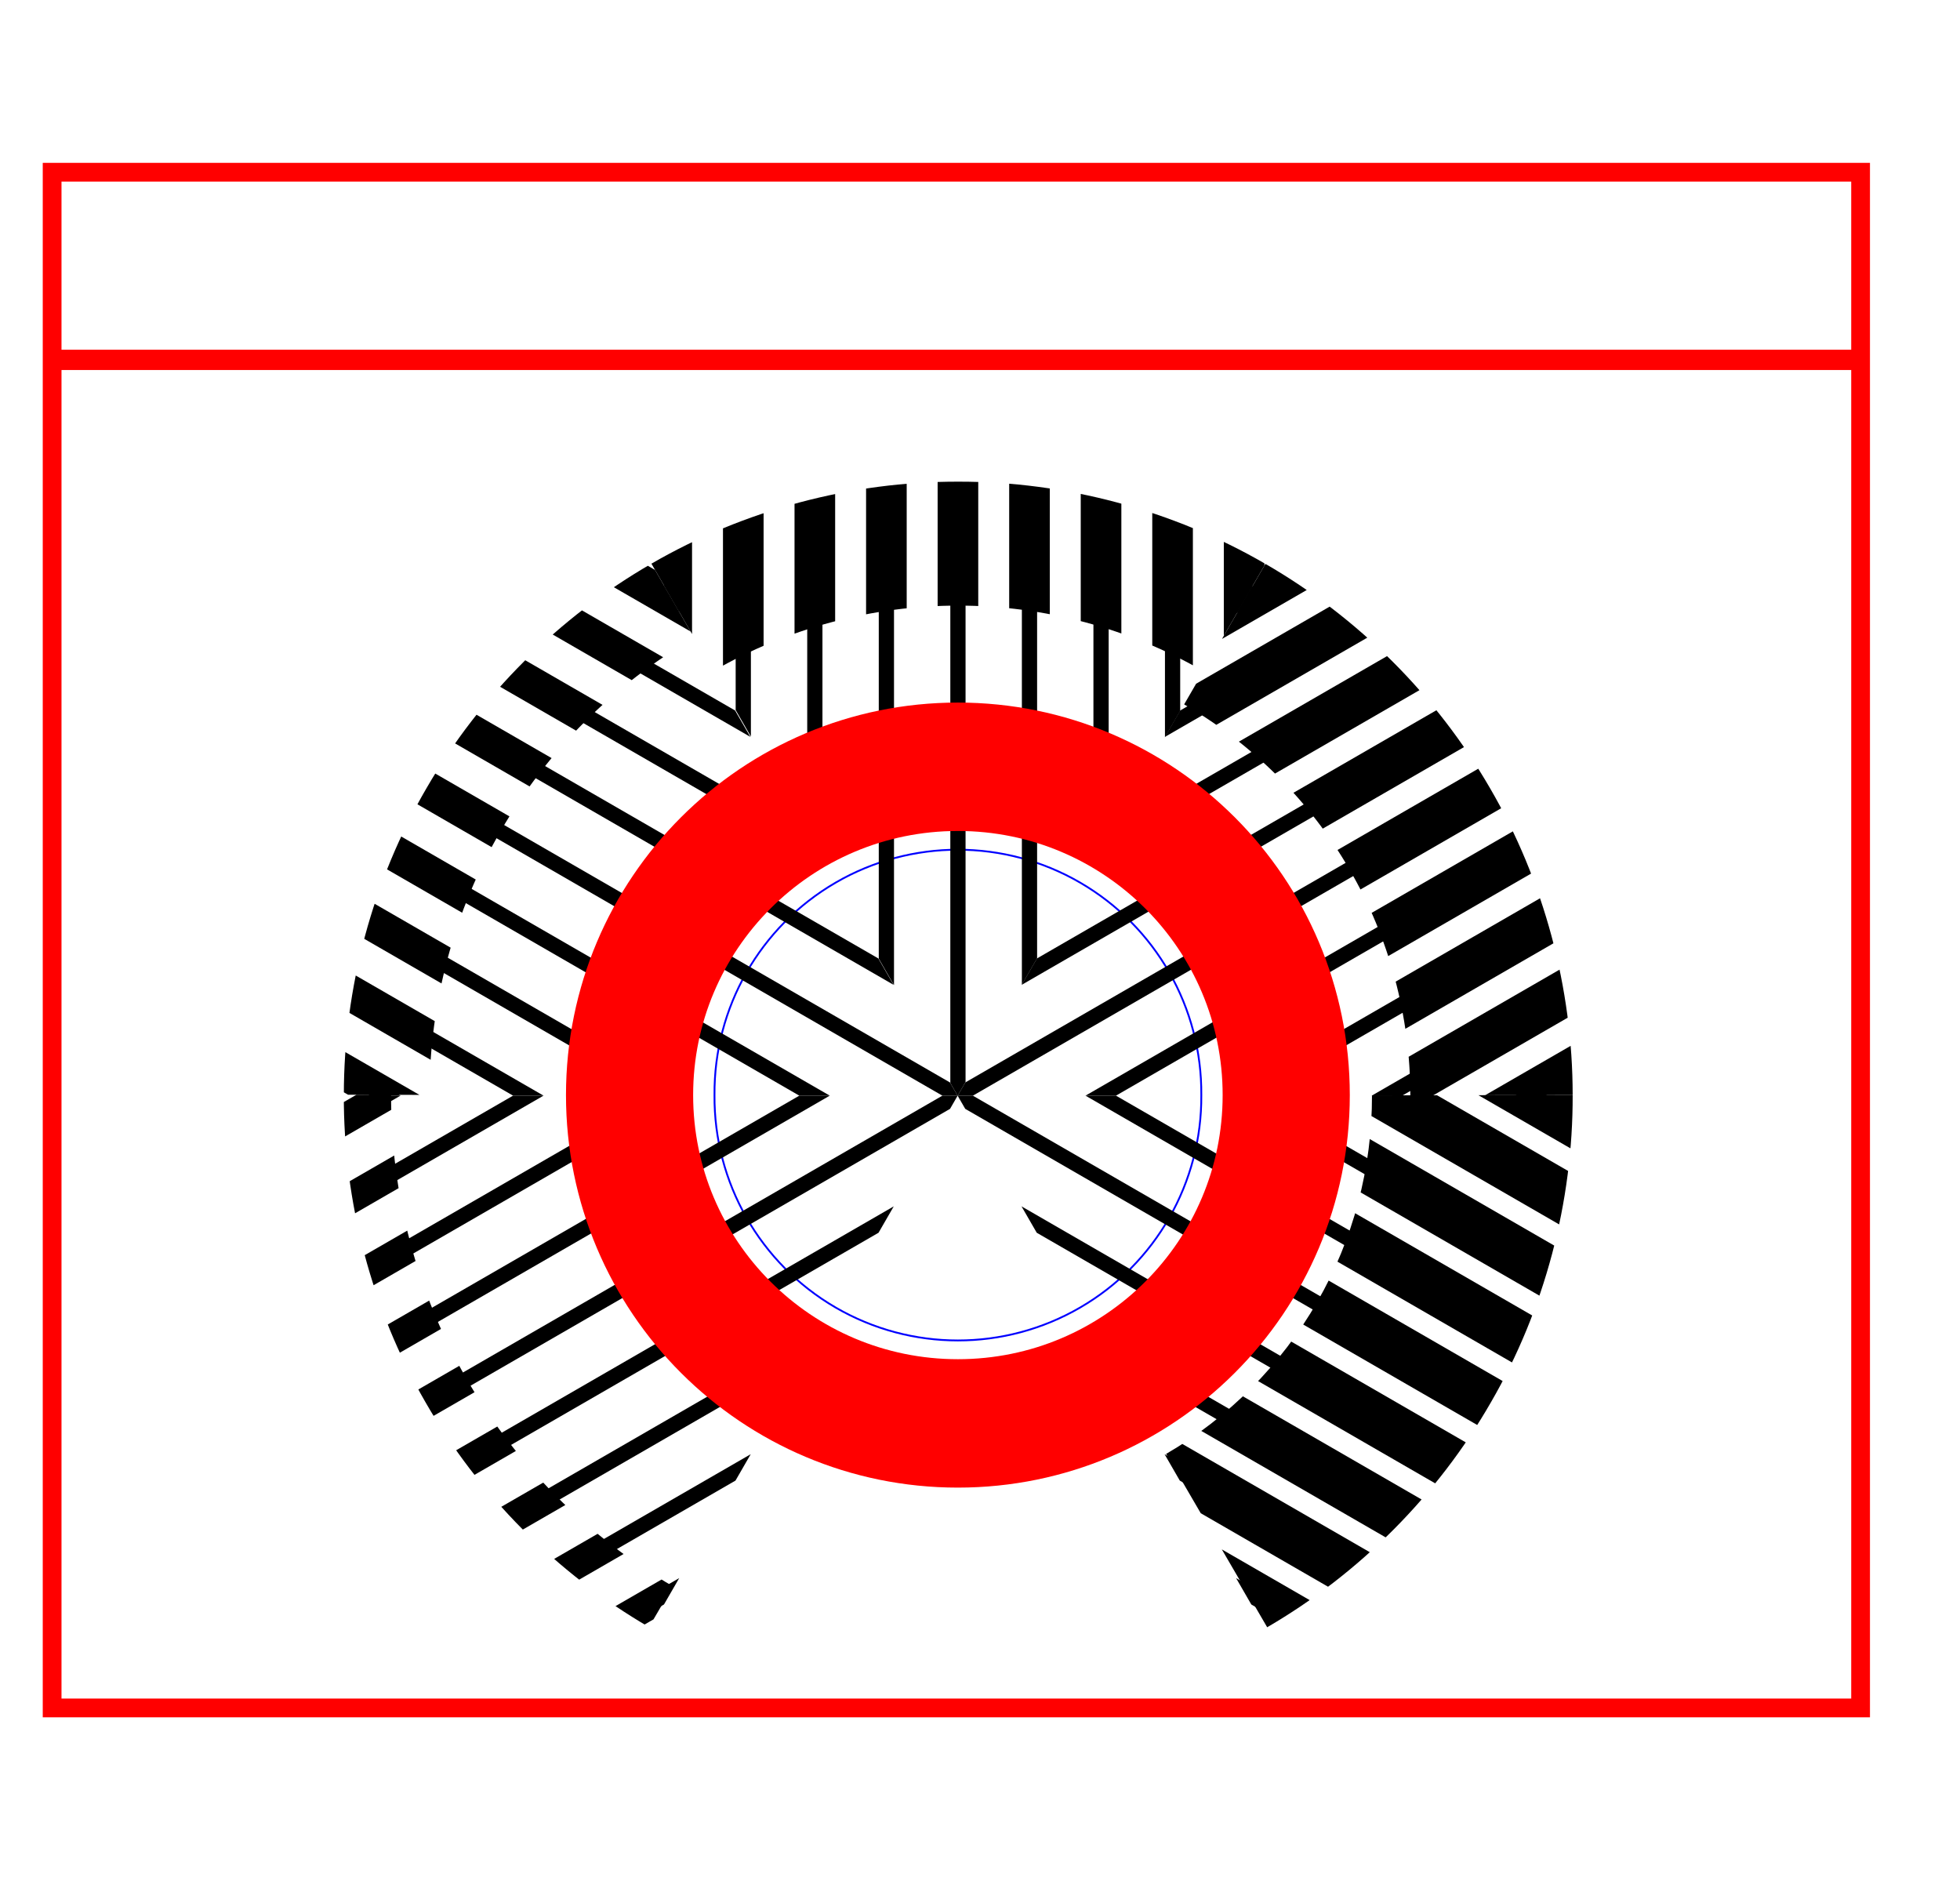
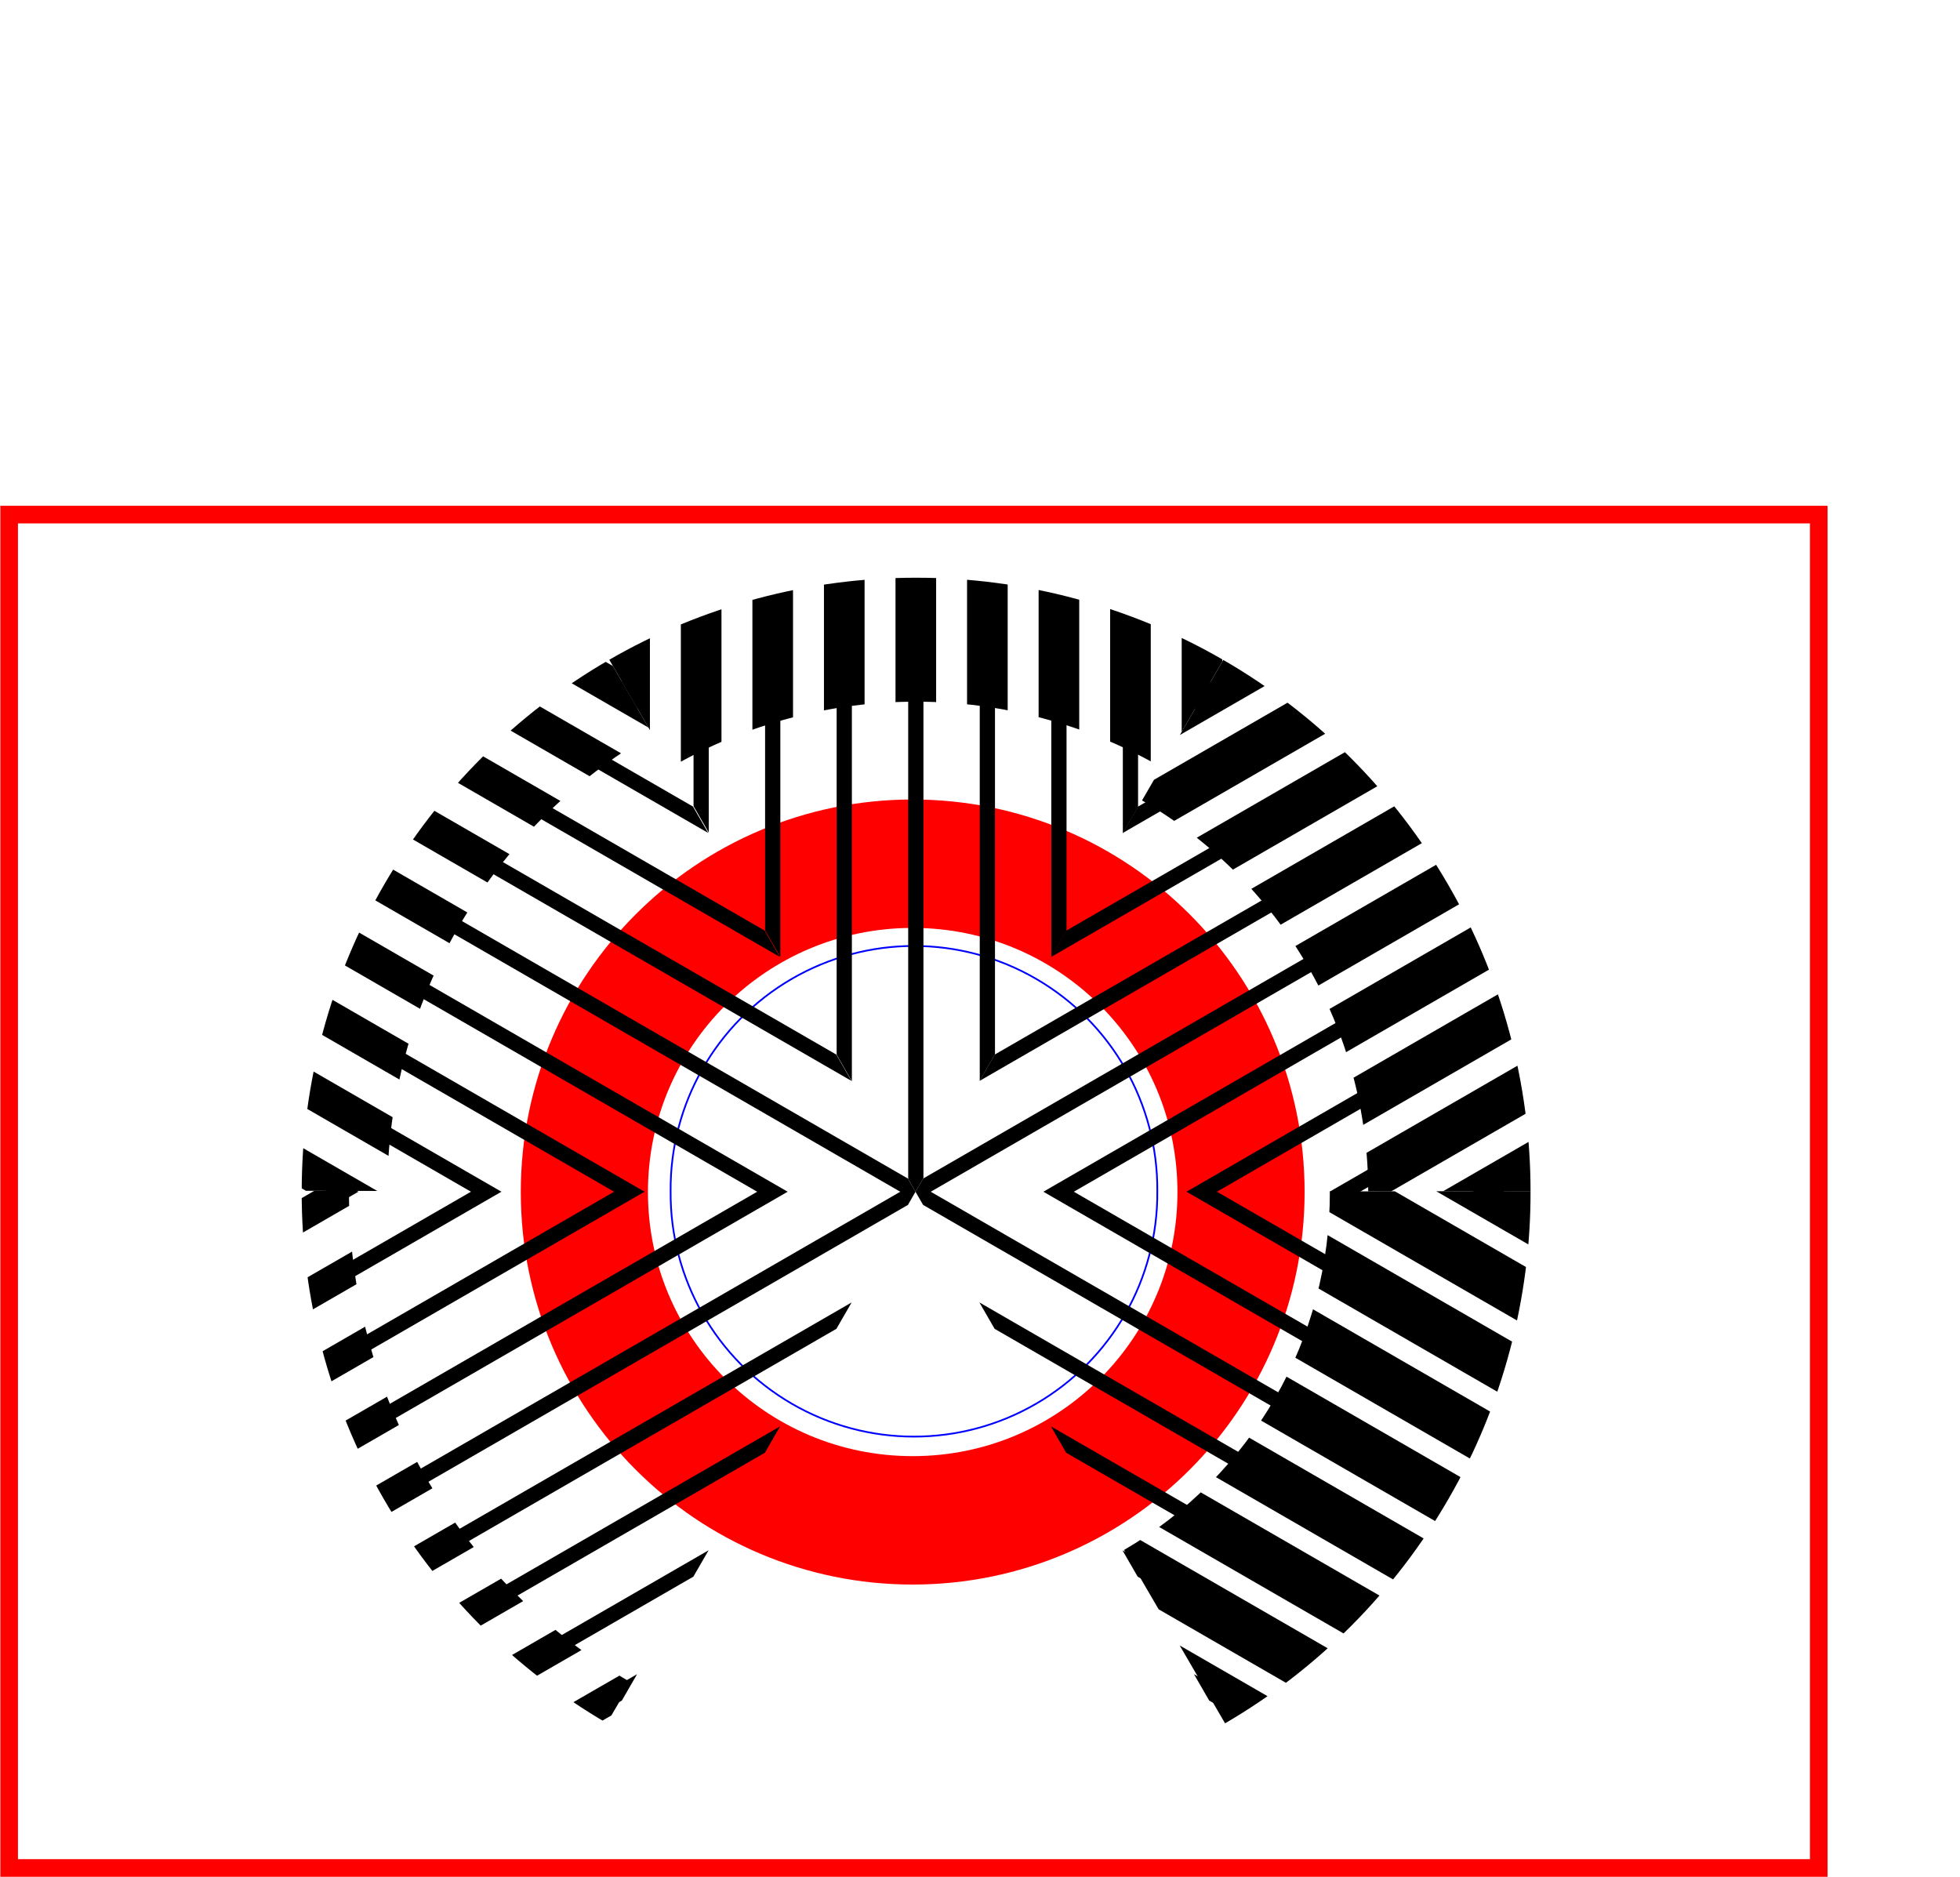
<svg xmlns="http://www.w3.org/2000/svg" xmlns:xlink="http://www.w3.org/1999/xlink" width="96.504" height="92.402" id="svg42589" version="1.1">
  <defs id="defs42591">
    <clipPath id="SVGID_42_-3">
      <path d="m 68.708,143.812 -15.03,-26.11 c 9.07,-5.399 21.021,-5.289 30.12,0.021 l -15.09,26.089" id="use1677-9" />
    </clipPath>
    <clipPath id="SVGID_44_-0">
      <path d="m 68.708,143.812 15.08,-26.101 c 9.141,5.24 15.201,15.541 15.041,26.101 H 68.708" id="use1711-7" />
    </clipPath>
    <clipPath id="SVGID_46_-0">
      <path d="m 68.708,143.812 h 30.121 c 0.1,10.59 -5.84,20.88 -15.061,26.09 l -15.06,-26.09" id="use1745-0" />
    </clipPath>
    <clipPath id="SVGID_48_-6">
      <path d="m 68.708,143.812 -15.08,-26.101 c -9.14,5.24 -15.2,15.541 -15.04,26.101 h 30.12" id="use1779-7" />
    </clipPath>
    <clipPath id="SVGID_50_-8">
      <path d="m 68.708,143.812 h -30.12 c -0.1,10.59 5.84,20.88 15.061,26.09 l 15.059,-26.09" id="use1813-4" />
    </clipPath>
    <clipPath id="SVGID_52_-4">
      <path d="m 40.814,143.768 c -0.019,4.856 1.265,9.741 3.7,13.958 2.422,4.225 5.962,7.788 10.17,10.239 l -1.172,2.01 c -4.561,-2.654 -8.391,-6.513 -11.016,-11.09 -2.639,-4.567 -4.031,-9.867 -4.01,-15.121 l 2.328,0.004 z" id="use1847-0" />
    </clipPath>
    <clipPath id="SVGID_54_-1">
      <path d="m 55.739,121.27 c -3.934,2.268 -7.253,5.576 -9.529,9.506 -2.287,3.922 -3.506,8.464 -3.508,12.997 l -4.215,-0.009 c 0,-5.256 1.418,-10.551 4.077,-15.105 2.646,-4.565 6.495,-8.403 11.066,-11.039 l 2.109,3.65 z" id="use1881-9" />
    </clipPath>
    <clipPath id="SVGID_56_-1">
      <path d="m 80.806,122.912 c -3.645,-2.112 -7.851,-3.234 -12.061,-3.228 -4.211,-0.009 -8.418,1.11 -12.062,3.22 l -3.052,-5.285 c 4.563,-2.646 9.86,-4.052 15.116,-4.038 5.254,-0.011 10.551,1.398 15.113,4.047 l -3.054,5.284 z" id="use1915-8" />
    </clipPath>
    <clipPath id="SVGID_58_-1">
      <path d="m 90.997,143.794 c 0,-3.888 -1.037,-7.756 -2.99,-11.111 -1.943,-3.36 -4.785,-6.196 -8.146,-8.136 l 4,-6.919 c 4.57,2.638 8.416,6.479 11.061,11.045 2.656,4.558 4.07,9.853 4.068,15.107 l -7.993,0.014 z" id="use1949-4" />
    </clipPath>
    <clipPath id="SVGID_60_-9">
      <path d="m 78.976,161.447 c 3.07,-1.785 5.664,-4.395 7.432,-7.475 1.777,-3.077 2.711,-6.611 2.701,-10.176 l 9.881,-0.017 c 0.018,5.255 -1.377,10.554 -4.02,15.12 -2.627,4.576 -6.461,8.43 -11.021,11.084 l -4.973,-8.536 z" id="use1983-1" />
    </clipPath>
    <clipPath id="SVGID_42_-3-8">
-       <use height="720.001" width="1152" y="0" x="0" style="overflow:visible" id="use1677-9-9" overflow="visible" xlink:href="#SVGID_41_-1" />
+       <path id="use1677-9-9" d="m 68.708,143.812 -15.03,-26.11 c 9.07,-5.399 21.021,-5.289 30.12,0.021 l -15.09,26.089" />
    </clipPath>
    <clipPath id="SVGID_44_-0-2">
-       <use height="720.001" width="1152" y="0" x="0" style="overflow:visible" id="use1711-7-2" overflow="visible" xlink:href="#SVGID_43_-4" />
+       <path id="use1711-7-2" d="m 68.708,143.812 15.08,-26.101 c 9.141,5.24 15.201,15.541 15.041,26.101 H 68.708" />
    </clipPath>
    <clipPath id="SVGID_46_-0-9">
-       <use height="720.001" width="1152" y="0" x="0" style="overflow:visible" id="use1745-0-7" overflow="visible" xlink:href="#SVGID_45_-8" />
+       <path id="use1745-0-7" d="m 68.708,143.812 h 30.121 c 0.1,10.59 -5.84,20.88 -15.061,26.09 l -15.06,-26.09" />
    </clipPath>
    <clipPath id="SVGID_48_-6-1">
-       <use height="720.001" width="1152" y="0" x="0" style="overflow:visible" id="use1779-7-9" overflow="visible" xlink:href="#SVGID_47_-9" />
+       <path id="use1779-7-9" d="m 68.708,143.812 -15.08,-26.101 c -9.14,5.24 -15.2,15.541 -15.04,26.101 h 30.12" />
    </clipPath>
    <clipPath id="SVGID_50_-8-2">
-       <use height="720.001" width="1152" y="0" x="0" style="overflow:visible" id="use1813-4-2" overflow="visible" xlink:href="#SVGID_49_-1" />
+       <path id="use1813-4-2" d="m 68.708,143.812 h -30.12 c -0.1,10.59 5.84,20.88 15.061,26.09 l 15.059,-26.09" />
    </clipPath>
    <clipPath id="SVGID_52_-4-6">
-       <use height="720.001" width="1152" y="0" x="0" style="overflow:visible" id="use1847-0-5" overflow="visible" xlink:href="#SVGID_51_-1" />
+       <path id="use1847-0-5" d="m 40.814,143.768 c -0.019,4.856 1.265,9.741 3.7,13.958 2.422,4.225 5.962,7.788 10.17,10.239 l -1.172,2.01 c -4.561,-2.654 -8.391,-6.513 -11.016,-11.09 -2.639,-4.567 -4.031,-9.867 -4.01,-15.121 l 2.328,0.004 z" />
    </clipPath>
    <clipPath id="SVGID_54_-1-1">
-       <use height="720.001" width="1152" y="0" x="0" style="overflow:visible" id="use1881-9-7" overflow="visible" xlink:href="#SVGID_53_-3" />
+       <path id="use1881-9-7" d="m 55.739,121.27 c -3.934,2.268 -7.253,5.576 -9.529,9.506 -2.287,3.922 -3.506,8.464 -3.508,12.997 l -4.215,-0.009 c 0,-5.256 1.418,-10.551 4.077,-15.105 2.646,-4.565 6.495,-8.403 11.066,-11.039 l 2.109,3.65 z" />
    </clipPath>
    <clipPath id="SVGID_56_-1-7">
-       <use height="720.001" width="1152" y="0" x="0" style="overflow:visible" id="use1915-8-0" overflow="visible" xlink:href="#SVGID_55_-9" />
+       <path id="use1915-8-0" d="m 80.806,122.912 c -3.645,-2.112 -7.851,-3.234 -12.061,-3.228 -4.211,-0.009 -8.418,1.11 -12.062,3.22 l -3.052,-5.285 c 4.563,-2.646 9.86,-4.052 15.116,-4.038 5.254,-0.011 10.551,1.398 15.113,4.047 l -3.054,5.284 z" />
    </clipPath>
    <clipPath id="SVGID_58_-1-2">
-       <use height="720.001" width="1152" y="0" x="0" style="overflow:visible" id="use1949-4-6" overflow="visible" xlink:href="#SVGID_57_-3" />
+       <path id="use1949-4-6" d="m 90.997,143.794 c 0,-3.888 -1.037,-7.756 -2.99,-11.111 -1.943,-3.36 -4.785,-6.196 -8.146,-8.136 l 4,-6.919 c 4.57,2.638 8.416,6.479 11.061,11.045 2.656,4.558 4.07,9.853 4.068,15.107 l -7.993,0.014 z" />
    </clipPath>
    <clipPath id="SVGID_60_-9-8">
-       <use height="720.001" width="1152" y="0" x="0" style="overflow:visible" id="use1983-1-2" overflow="visible" xlink:href="#SVGID_59_-0" />
+       <path id="use1983-1-2" d="m 78.976,161.447 c 3.07,-1.785 5.664,-4.395 7.432,-7.475 1.777,-3.077 2.711,-6.611 2.701,-10.176 l 9.881,-0.017 c 0.018,5.255 -1.377,10.554 -4.02,15.12 -2.627,4.576 -6.461,8.43 -11.021,11.084 l -4.973,-8.536 z" />
+     </clipPath>
+     <clipPath id="SVGID_2_">
+       <path id="use975" d="m 140.708,71.913 -15.03,-26.11 c 9.07,-5.399 21.021,-5.289 30.12,0.021 l -15.09,26.089" />
+     </clipPath>
+     <clipPath id="SVGID_4_">
+       <path id="use1009" d="m 140.708,71.913 15.08,-26.101 c 9.14,5.24 15.2,15.541 15.04,26.101 h -30.12" />
+     </clipPath>
+     <clipPath id="SVGID_6_">
+       <path id="use1043" d="m 140.708,71.913 h 30.12 c 0.1,10.59 -5.84,20.88 -15.061,26.09 l -15.059,-26.09" />
+     </clipPath>
+     <clipPath id="SVGID_8_">
+       <path id="use1077" d="m 170.828,71.913 c 0.1,10.59 -5.84,20.88 -15.061,26.09 l -3.619,-6.28 c 6.979,-3.939 11.5,-11.77 11.43,-19.779 l 7.25,-0.031 z" />
+     </clipPath>
+     <clipPath id="SVGID_10_">
+       <path id="use1111" d="m 155.797,45.823 c 4.57,2.615 8.365,6.497 10.999,11.046 2.634,4.549 4.106,9.764 4.031,15.044 l -2.315,0.005 -2.314,0.005 c 0.064,-4.47 -1.18,-8.88 -3.405,-12.728 -2.225,-3.848 -5.431,-7.132 -9.285,-9.352 l 1.146,-2.011 1.143,-2.009 z" />
+     </clipPath>
+     <clipPath id="SVGID_12_">
+       <path id="use1145" d="m 140.708,71.913 -15.08,-26.101 c -9.14,5.24 -15.2,15.541 -15.04,26.101 h 30.12" />
+     </clipPath>
+     <clipPath id="SVGID_14_">
+       <path id="use1179" d="m 140.708,71.913 h -30.12 c -0.1,10.59 5.84,20.88 15.061,26.09 l 15.059,-26.09" />
+     </clipPath>
+     <clipPath id="SVGID_16_">
+       <path id="use1213" d="m 110.587,71.913 c -0.1,10.59 5.84,20.88 15.061,26.09 l 3.619,-6.28 c -6.979,-3.939 -11.5,-11.77 -11.43,-19.779 l -7.25,-0.031 z" />
+     </clipPath>
+     <clipPath id="SVGID_18_">
+       <path id="use1247" d="m 125.618,45.823 c -4.57,2.615 -8.365,6.497 -10.999,11.046 -2.634,4.549 -4.106,9.764 -4.031,15.044 l 2.315,0.005 2.314,0.005 c -0.064,-4.47 1.18,-8.88 3.405,-12.728 2.225,-3.848 5.431,-7.132 9.285,-9.352 l -1.146,-2.011 -1.143,-2.009 z" />
+     </clipPath>
+     <clipPath id="SVGID_20_">
+       <path id="use1281" d="m 154.568,47.953 c -8.351,-4.88 -19.32,-4.98 -27.66,-0.02 l -1.23,-2.131 c 9.08,-5.399 21.03,-5.289 30.12,0.021 l -1.23,2.13 z" />
+     </clipPath>
+     <clipPath id="SVGID_42_-3-8-4">
+       <path id="use1677-9-9-9" d="m 68.708,143.812 -15.03,-26.11 c 9.07,-5.399 21.021,-5.289 30.12,0.021 l -15.09,26.089" />
+     </clipPath>
+     <clipPath id="SVGID_44_-0-2-1">
+       <path id="use1711-7-2-0" d="m 68.708,143.812 15.08,-26.101 c 9.141,5.24 15.201,15.541 15.041,26.101 H 68.708" />
+     </clipPath>
+     <clipPath id="SVGID_46_-0-9-6">
+       <path id="use1745-0-7-9" d="m 68.708,143.812 h 30.121 c 0.1,10.59 -5.84,20.88 -15.061,26.09 l -15.06,-26.09" />
+     </clipPath>
+     <clipPath id="SVGID_48_-6-1-9">
+       <path id="use1779-7-9-7" d="m 68.708,143.812 -15.08,-26.101 c -9.14,5.24 -15.2,15.541 -15.04,26.101 h 30.12" />
+     </clipPath>
+     <clipPath id="SVGID_50_-8-2-5">
+       <path id="use1813-4-2-4" d="m 68.708,143.812 h -30.12 c -0.1,10.59 5.84,20.88 15.061,26.09 l 15.059,-26.09" />
+     </clipPath>
+     <clipPath id="SVGID_52_-4-6-2">
+       <path id="use1847-0-5-6" d="m 40.814,143.768 c -0.019,4.856 1.265,9.741 3.7,13.958 2.422,4.225 5.962,7.788 10.17,10.239 l -1.172,2.01 c -4.561,-2.654 -8.391,-6.513 -11.016,-11.09 -2.639,-4.567 -4.031,-9.867 -4.01,-15.121 l 2.328,0.004 z" />
+     </clipPath>
+     <clipPath id="SVGID_54_-1-1-4">
+       <path id="use1881-9-7-9" d="m 55.739,121.27 c -3.934,2.268 -7.253,5.576 -9.529,9.506 -2.287,3.922 -3.506,8.464 -3.508,12.997 l -4.215,-0.009 c 0,-5.256 1.418,-10.551 4.077,-15.105 2.646,-4.565 6.495,-8.403 11.066,-11.039 l 2.109,3.65 z" />
+     </clipPath>
+     <clipPath id="SVGID_56_-1-7-1">
+       <path id="use1915-8-0-7" d="m 80.806,122.912 c -3.645,-2.112 -7.851,-3.234 -12.061,-3.228 -4.211,-0.009 -8.418,1.11 -12.062,3.22 l -3.052,-5.285 c 4.563,-2.646 9.86,-4.052 15.116,-4.038 5.254,-0.011 10.551,1.398 15.113,4.047 l -3.054,5.284 z" />
+     </clipPath>
+     <clipPath id="SVGID_58_-1-2-1">
+       <path id="use1949-4-6-5" d="m 90.997,143.794 c 0,-3.888 -1.037,-7.756 -2.99,-11.111 -1.943,-3.36 -4.785,-6.196 -8.146,-8.136 l 4,-6.919 c 4.57,2.638 8.416,6.479 11.061,11.045 2.656,4.558 4.07,9.853 4.068,15.107 l -7.993,0.014 z" />
+     </clipPath>
+     <clipPath id="SVGID_60_-9-8-5">
+       <path id="use1983-1-2-6" d="m 78.976,161.447 c 3.07,-1.785 5.664,-4.395 7.432,-7.475 1.777,-3.077 2.711,-6.611 2.701,-10.176 l 9.881,-0.017 c 0.018,5.255 -1.377,10.554 -4.02,15.12 -2.627,4.576 -6.461,8.43 -11.021,11.084 l -4.973,-8.536 z" />
+     </clipPath>
+     <clipPath id="SVGID_42_-3-8-4-4">
+       <use height="720.001" width="1152" y="0" x="0" style="overflow:visible" id="use1677-9-9-9-2" overflow="visible" xlink:href="#SVGID_41_-1" />
+     </clipPath>
+     <clipPath id="SVGID_44_-0-2-1-7">
+       <use height="720.001" width="1152" y="0" x="0" style="overflow:visible" id="use1711-7-2-0-8" overflow="visible" xlink:href="#SVGID_43_-4" />
+     </clipPath>
+     <clipPath id="SVGID_46_-0-9-6-9">
+       <use height="720.001" width="1152" y="0" x="0" style="overflow:visible" id="use1745-0-7-9-4" overflow="visible" xlink:href="#SVGID_45_-8" />
+     </clipPath>
+     <clipPath id="SVGID_48_-6-1-9-7">
+       <use height="720.001" width="1152" y="0" x="0" style="overflow:visible" id="use1779-7-9-7-3" overflow="visible" xlink:href="#SVGID_47_-9" />
+     </clipPath>
+     <clipPath id="SVGID_50_-8-2-5-5">
+       <use height="720.001" width="1152" y="0" x="0" style="overflow:visible" id="use1813-4-2-4-1" overflow="visible" xlink:href="#SVGID_49_-1" />
+     </clipPath>
+     <clipPath id="SVGID_52_-4-6-2-3">
+       <use height="720.001" width="1152" y="0" x="0" style="overflow:visible" id="use1847-0-5-6-1" overflow="visible" xlink:href="#SVGID_51_-1" />
+     </clipPath>
+     <clipPath id="SVGID_54_-1-1-4-2">
+       <use height="720.001" width="1152" y="0" x="0" style="overflow:visible" id="use1881-9-7-9-4" overflow="visible" xlink:href="#SVGID_53_-3" />
+     </clipPath>
+     <clipPath id="SVGID_56_-1-7-1-1">
+       <use height="720.001" width="1152" y="0" x="0" style="overflow:visible" id="use1915-8-0-7-0" overflow="visible" xlink:href="#SVGID_55_-9" />
+     </clipPath>
+     <clipPath id="SVGID_58_-1-2-1-5">
+       <use height="720.001" width="1152" y="0" x="0" style="overflow:visible" id="use1949-4-6-5-2" overflow="visible" xlink:href="#SVGID_57_-3" />
+     </clipPath>
+     <clipPath id="SVGID_60_-9-8-5-0">
+       <use height="720.001" width="1152" y="0" x="0" style="overflow:visible" id="use1983-1-2-6-0" overflow="visible" xlink:href="#SVGID_59_-0" />
    </clipPath>
  </defs>
-   <g id="layer1" transform="translate(23.23684,-906.5732)" style="display:inline">
-     <path style="fill:none;stroke:#0000ff;stroke-width:0.117;stroke-miterlimit:4;stroke-opacity:1;stroke-dasharray:none" id="path42603" d="m 33.929,87.321 a 15.536,15.536 0 1 1 -31.071,0 15.536,15.536 0 1 1 31.071,0 z" transform="matrix(0.7714318,0,0,0.7714318,9.737681,893.1261)" />
-     <g transform="translate(-0.7782897,-2.684411)" style="display:inline" id="g4383">
-       <rect y="917.737" x="-19.892" height="75.609" width="89.043" id="rect3611" style="fill:none;stroke:#ff0000;stroke-width:0.923;stroke-miterlimit:4;stroke-opacity:1;stroke-dasharray:none;stroke-dashoffset:0" />
-       <path transform="translate(-23.23684,906.5732)" id="path3613" d="m 3.393,20.402 c 88.929,0 89.107,0 89.107,0 l 0,0" style="fill:none;stroke:#ff0000;stroke-width:1px;stroke-linecap:butt;stroke-linejoin:miter;stroke-opacity:1" />
-     </g>
-   </g>
-   <g id="layer3">
-     <g id="g21657" transform="translate(-1.071429,5.714286)">
+   <g id="layer1" transform="translate(23.23684,-906.5732)" style="display:inline" />
+   <g id="layer3" style="opacity:1" />
+   <g id="layer2" style="display:inline" transform="translate(18.66449,17.42722)">
+     <rect style="fill:none;stroke:#ff0000;stroke-width:0.867;stroke-miterlimit:4;stroke-opacity:1;stroke-dasharray:none;stroke-dashoffset:0;display:inline" id="rect3611" width="89.099" height="66.633" x="-18.214" y="7.908" />
+     <path style="fill:none;stroke:#0000ff;stroke-width:0.111;stroke-miterlimit:4;stroke-opacity:1;stroke-dasharray:none;display:inline" id="path42603" d="m 33.929,87.321 a 15.536,15.536 0 1 1 -31.071,0 15.536,15.536 0 1 1 31.071,0 z" transform="matrix(0.7712481,0,0,0.7712481,12.15005,-26.12159)" />
+     <path style="fill:none;stroke:#ff0000;stroke-width:9.976;stroke-miterlimit:4;stroke-opacity:1;stroke-dasharray:none;stroke-dashoffset:0" id="path3753" d="m 32.325,-31.871 a 25.759,25.506 0 1 1 -51.518,0 25.759,25.506 0 1 1 51.518,0 z" transform="matrix(0.6275795,0,0,0.6337504,22.153,61.45911)" />
+     <g style="display:inline" id="g21657" transform="translate(-21.80999,-6.983042)">
      <g transform="translate(-58.06635,15.93229)" id="g20302" style="display:inline">
        <g style="display:inline" id="g1669-7" transform="translate(37.58059,-111.5132)">
          <g id="g1671-9">
            <defs id="defs1673-7">
              <path d="m 68.708,143.812 -15.03,-26.11 c 9.07,-5.399 21.021,-5.289 30.12,0.021 l -15.09,26.089" id="SVGID_41_-1" />
            </defs>
            <clipPath id="clipPath7310-4">
              <use height="720.001" width="1152" y="0" x="0" style="overflow:visible" id="use7312-4" overflow="visible" xlink:href="#SVGID_41_-1" />
            </clipPath>
-             <g id="g1679-2" clip-path="url(#SVGID_42_-3-8)">
+             <g id="g1679-2" clip-path="url(#SVGID_42_-3-8-4-4)">
              <g id="g1681-8">
                <line style="fill:none;stroke:#000000;stroke-width:0.75" id="line1683-4" y2="108.829" x2="51.108" y1="143.812" x1="51.108" />
                <line style="fill:none;stroke:#000000;stroke-width:0.75" id="line1685-9" y2="108.829" x2="54.631" y1="143.812" x1="54.631" />
                <line style="fill:none;stroke:#000000;stroke-width:0.75" id="line1687-3" y2="108.829" x2="58.154" y1="143.812" x1="58.154" />
                <line style="fill:none;stroke:#000000;stroke-width:0.75" id="line1689-9" y2="108.829" x2="61.677" y1="143.812" x1="61.677" />
                <line style="fill:none;stroke:#000000;stroke-width:0.75" id="line1691-8" y2="108.829" x2="65.2" y1="143.812" x1="65.2" />
                <line style="fill:none;stroke:#000000;stroke-width:0.75" id="line1693-3" y2="108.829" x2="68.723" y1="143.812" x1="68.723" />
                <line style="fill:none;stroke:#000000;stroke-width:0.75" id="line1695-6" y2="108.829" x2="72.246" y1="143.812" x1="72.246" />
                <line style="fill:none;stroke:#000000;stroke-width:0.75" id="line1697-0" y2="108.829" x2="75.769" y1="143.812" x1="75.769" />
                <line style="fill:none;stroke:#000000;stroke-width:0.75" id="line1699-5" y2="108.829" x2="79.291" y1="143.812" x1="79.291" />
                <line style="fill:none;stroke:#000000;stroke-width:0.75" id="line1701-4" y2="108.829" x2="82.814" y1="143.812" x1="82.814" />
                <line style="fill:none;stroke:#000000;stroke-width:0.75" id="line1703-0" y2="108.829" x2="86.337" y1="143.812" x1="86.337" />
              </g>
            </g>
          </g>
          <g id="g1705-4">
            <defs id="defs1707-8">
              <path d="m 68.708,143.812 15.08,-26.101 c 9.141,5.24 15.201,15.541 15.041,26.101 H 68.708" id="SVGID_43_-4" />
            </defs>
            <clipPath id="clipPath7330-4">
              <use height="720.001" width="1152" y="0" x="0" style="overflow:visible" id="use7332-0" overflow="visible" xlink:href="#SVGID_43_-4" />
            </clipPath>
-             <g id="g1713-3" clip-path="url(#SVGID_44_-0-2)">
+             <g id="g1713-3" clip-path="url(#SVGID_44_-0-2-1-7)">
              <g id="g1715-8">
                <line style="fill:none;stroke:#000000;stroke-width:0.75" id="line1717-0" y2="111.064" x2="90.196" y1="128.556" x1="59.9" />
                <line style="fill:none;stroke:#000000;stroke-width:0.75" id="line1719-7" y2="114.116" x2="91.958" y1="131.607" x1="61.662" />
                <line style="fill:none;stroke:#000000;stroke-width:0.75" id="line1721-4" y2="117.166" x2="93.72" y1="134.657" x1="63.423" />
                <line style="fill:none;stroke:#000000;stroke-width:0.75" id="line1723-9" y2="120.218" x2="95.481" y1="137.708" x1="65.185" />
                <line style="fill:none;stroke:#000000;stroke-width:0.75" id="line1725-8" y2="123.269" x2="97.243" y1="140.759" x1="66.946" />
                <line style="fill:none;stroke:#000000;stroke-width:0.75" id="line1727-3" y2="126.319" x2="99.005" y1="143.811" x1="68.708" />
                <line style="fill:none;stroke:#000000;stroke-width:0.75" id="line1729-8" y2="129.37" x2="100.765" y1="146.861" x1="70.469" />
                <line style="fill:none;stroke:#000000;stroke-width:0.75" id="line1731-7" y2="132.421" x2="102.526" y1="149.912" x1="72.23" />
                <line style="fill:none;stroke:#000000;stroke-width:0.75" id="line1733-5" y2="135.472" x2="104.288" y1="152.963" x1="73.993" />
                <line style="fill:none;stroke:#000000;stroke-width:0.75" id="line1735-4" y2="138.522" x2="106.05" y1="156.014" x1="75.753" />
                <line style="fill:none;stroke:#000000;stroke-width:0.75" id="line1737-4" y2="141.573" x2="107.812" y1="159.064" x1="77.515" />
              </g>
            </g>
          </g>
          <g id="g1739-9">
            <defs id="defs1741-3">
              <path d="m 68.708,143.812 h 30.121 c 0.1,10.59 -5.84,20.88 -15.061,26.09 l -15.06,-26.09" id="SVGID_45_-8" />
            </defs>
            <clipPath id="clipPath7350-8">
              <use height="720.001" width="1152" y="0" x="0" style="overflow:visible" id="use7352-8" overflow="visible" xlink:href="#SVGID_45_-8" />
            </clipPath>
-             <g id="g1747-7" clip-path="url(#SVGID_46_-0-9)">
+             <g id="g1747-7" clip-path="url(#SVGID_46_-0-9-6-9)">
              <g id="g1749-9">
                <line style="fill:none;stroke:#000000;stroke-width:0.75" id="line1751-1" y2="146.047" x2="107.812" y1="128.556" x1="77.517" />
                <line style="fill:none;stroke:#000000;stroke-width:0.75" id="line1753-6" y2="149.099" x2="106.05" y1="131.607" x1="75.755" />
                <line style="fill:none;stroke:#000000;stroke-width:0.75" id="line1755-9" y2="152.148" x2="104.29" y1="134.657" x1="73.993" />
                <line style="fill:none;stroke:#000000;stroke-width:0.75" id="line1757-8" y2="155.199" x2="102.528" y1="137.709" x1="72.231" />
                <line style="fill:none;stroke:#000000;stroke-width:0.75" id="line1759-0" y2="158.25" x2="100.767" y1="140.76" x1="70.47" />
                <line style="fill:none;stroke:#000000;stroke-width:0.75" id="line1761-9" y2="161.302" x2="99.005" y1="143.811" x1="68.708" />
                <line style="fill:none;stroke:#000000;stroke-width:0.75" id="line1763-2" y2="164.353" x2="97.243" y1="146.861" x1="66.947" />
                <line style="fill:none;stroke:#000000;stroke-width:0.75" id="line1765-9" y2="167.403" x2="95.481" y1="149.912" x1="65.186" />
                <line style="fill:none;stroke:#000000;stroke-width:0.75" id="line1767-3" y2="170.454" x2="93.72" y1="152.963" x1="63.424" />
                <line style="fill:none;stroke:#000000;stroke-width:0.75" id="line1769-9" y2="173.505" x2="91.96" y1="156.014" x1="61.663" />
                <line style="fill:none;stroke:#000000;stroke-width:0.75" id="line1771-9" y2="176.556" x2="90.198" y1="159.064" x1="59.901" />
              </g>
            </g>
          </g>
          <g id="g1773-9">
            <defs id="defs1775-7">
              <path d="m 68.708,143.812 -15.08,-26.101 c -9.14,5.24 -15.2,15.541 -15.04,26.101 h 30.12" id="SVGID_47_-9" />
            </defs>
            <clipPath id="clipPath7370-6">
              <use height="720.001" width="1152" y="0" x="0" style="overflow:visible" id="use7372-3" overflow="visible" xlink:href="#SVGID_47_-9" />
            </clipPath>
-             <g id="g1781-0" clip-path="url(#SVGID_48_-6-1)">
+             <g id="g1781-0" clip-path="url(#SVGID_48_-6-1-9-7)">
              <g id="g1783-6">
                <line style="fill:none;stroke:#000000;stroke-width:0.75" id="line1785-6" y2="111.064" x2="47.22" y1="128.556" x1="77.517" />
                <line style="fill:none;stroke:#000000;stroke-width:0.75" id="line1787-8" y2="114.116" x2="45.458" y1="131.607" x1="75.755" />
                <line style="fill:none;stroke:#000000;stroke-width:0.75" id="line1789-3" y2="117.166" x2="43.697" y1="134.657" x1="73.993" />
                <line style="fill:none;stroke:#000000;stroke-width:0.75" id="line1791-3" y2="120.218" x2="41.936" y1="137.708" x1="72.231" />
                <line style="fill:none;stroke:#000000;stroke-width:0.75" id="line1793-5" y2="123.269" x2="40.174" y1="140.759" x1="70.47" />
                <line style="fill:none;stroke:#000000;stroke-width:0.75" id="line1795-7" y2="126.319" x2="38.412" y1="143.811" x1="68.708" />
                <line style="fill:none;stroke:#000000;stroke-width:0.75" id="line1797-2" y2="129.37" x2="36.651" y1="146.861" x1="66.947" />
                <line style="fill:none;stroke:#000000;stroke-width:0.75" id="line1799-0" y2="132.421" x2="34.89" y1="149.912" x1="65.186" />
                <line style="fill:none;stroke:#000000;stroke-width:0.75" id="line1801-7" y2="135.472" x2="33.128" y1="152.963" x1="63.424" />
                <line style="fill:none;stroke:#000000;stroke-width:0.75" id="line1803-3" y2="138.522" x2="31.367" y1="156.014" x1="61.663" />
                <line style="fill:none;stroke:#000000;stroke-width:0.75" id="line1805-8" y2="141.573" x2="29.605" y1="159.064" x1="59.901" />
              </g>
            </g>
          </g>
          <g id="g1807-7">
            <defs id="defs1809-2">
              <path d="m 68.708,143.812 h -30.12 c -0.1,10.59 5.84,20.88 15.061,26.09 l 15.059,-26.09" id="SVGID_49_-1" />
            </defs>
            <clipPath id="clipPath7390-3">
              <use height="720.001" width="1152" y="0" x="0" style="overflow:visible" id="use7392-3" overflow="visible" xlink:href="#SVGID_49_-1" />
            </clipPath>
-             <g id="g1815-9" clip-path="url(#SVGID_50_-8-2)">
+             <g id="g1815-9" clip-path="url(#SVGID_50_-8-2-5-5)">
              <g id="g1817-5">
                <line style="fill:none;stroke:#000000;stroke-width:0.75" id="line1819-3" y2="146.047" x2="29.604" y1="128.556" x1="59.9" />
                <line style="fill:none;stroke:#000000;stroke-width:0.75" id="line1821-2" y2="149.099" x2="31.366" y1="131.607" x1="61.662" />
                <line style="fill:none;stroke:#000000;stroke-width:0.75" id="line1823-4" y2="152.148" x2="33.127" y1="134.657" x1="63.423" />
                <line style="fill:none;stroke:#000000;stroke-width:0.75" id="line1825-8" y2="155.199" x2="34.889" y1="137.709" x1="65.185" />
                <line style="fill:none;stroke:#000000;stroke-width:0.75" id="line1827-3" y2="158.25" x2="36.65" y1="140.76" x1="66.946" />
                <line style="fill:none;stroke:#000000;stroke-width:0.75" id="line1829-5" y2="161.302" x2="38.412" y1="143.811" x1="68.708" />
                <line style="fill:none;stroke:#000000;stroke-width:0.75" id="line1831-9" y2="164.353" x2="40.173" y1="146.861" x1="70.469" />
                <line style="fill:none;stroke:#000000;stroke-width:0.75" id="line1833-2" y2="167.403" x2="41.935" y1="149.912" x1="72.23" />
                <line style="fill:none;stroke:#000000;stroke-width:0.75" id="line1835-6" y2="170.454" x2="43.696" y1="152.963" x1="73.993" />
                <line style="fill:none;stroke:#000000;stroke-width:0.75" id="line1837-7" y2="173.505" x2="45.457" y1="156.014" x1="75.753" />
                <line style="fill:none;stroke:#000000;stroke-width:0.75" id="line1839-5" y2="176.556" x2="47.219" y1="159.064" x1="77.515" />
              </g>
            </g>
          </g>
          <g id="g1841-6">
            <defs id="defs1843-3">
              <path d="m 40.814,143.768 c -0.019,4.856 1.265,9.741 3.7,13.958 2.422,4.225 5.962,7.788 10.17,10.239 l -1.172,2.01 c -4.561,-2.654 -8.391,-6.513 -11.016,-11.09 -2.639,-4.567 -4.031,-9.867 -4.01,-15.121 l 2.328,0.004 z" id="SVGID_51_-1" />
            </defs>
            <clipPath id="clipPath7410-7">
              <use height="720.001" width="1152" y="0" x="0" style="overflow:visible" id="use7412-9" overflow="visible" xlink:href="#SVGID_51_-1" />
            </clipPath>
-             <g id="g1849-5" clip-path="url(#SVGID_52_-4-6)">
+             <g id="g1849-5" clip-path="url(#SVGID_52_-4-6-2-3)">
              <g id="g1851-2">
                <line style="fill:none;stroke:#000000;stroke-width:1.5" id="line1853-8" y2="146.048" x2="29.604" y1="128.557" x1="59.901" />
                <line style="fill:none;stroke:#000000;stroke-width:1.5" id="line1855-9" y2="149.1" x2="31.366" y1="131.607" x1="61.663" />
                <line style="fill:none;stroke:#000000;stroke-width:1.5" id="line1857-2" y2="152.149" x2="33.128" y1="134.658" x1="63.424" />
                <line style="fill:none;stroke:#000000;stroke-width:1.5" id="line1859-8" y2="155.2" x2="34.89" y1="137.709" x1="65.185" />
                <line style="fill:none;stroke:#000000;stroke-width:1.5" id="line1861-2" y2="158.252" x2="36.65" y1="140.76" x1="66.946" />
                <line style="fill:none;stroke:#000000;stroke-width:1.5" id="line1863-0" y2="161.303" x2="38.412" y1="143.812" x1="68.708" />
                <line style="fill:none;stroke:#000000;stroke-width:1.5" id="line1865-5" y2="164.354" x2="40.174" y1="146.861" x1="70.47" />
                <line style="fill:none;stroke:#000000;stroke-width:1.5" id="line1867-4" y2="167.404" x2="41.935" y1="149.913" x1="72.231" />
                <line style="fill:none;stroke:#000000;stroke-width:1.5" id="line1869-1" y2="170.455" x2="43.696" y1="152.964" x1="73.993" />
                <line style="fill:none;stroke:#000000;stroke-width:1.5" id="line1871-0" y2="173.506" x2="45.458" y1="156.015" x1="75.755" />
                <line style="fill:none;stroke:#000000;stroke-width:1.5" id="line1873-0" y2="176.557" x2="47.22" y1="159.065" x1="77.515" />
              </g>
            </g>
          </g>
          <g id="g1875-2">
            <defs id="defs1877-5">
              <path d="m 55.739,121.27 c -3.934,2.268 -7.253,5.576 -9.529,9.506 -2.287,3.922 -3.506,8.464 -3.508,12.997 l -4.215,-0.009 c 0,-5.256 1.418,-10.551 4.077,-15.105 2.646,-4.565 6.495,-8.403 11.066,-11.039 l 2.109,3.65 z" id="SVGID_53_-3" />
            </defs>
            <clipPath id="clipPath7430-6">
              <use height="720.001" width="1152" y="0" x="0" style="overflow:visible" id="use7432-2" overflow="visible" xlink:href="#SVGID_53_-3" />
            </clipPath>
-             <g id="g1883-3" clip-path="url(#SVGID_54_-1-1)">
+             <g id="g1883-3" clip-path="url(#SVGID_54_-1-1-4-2)">
              <g id="g1885-9">
                <line style="fill:none;stroke:#000000;stroke-width:1.75" id="line1887-7" y2="111.065" x2="47.22" y1="128.557" x1="77.515" />
                <line style="fill:none;stroke:#000000;stroke-width:1.75" id="line1889-5" y2="114.116" x2="45.458" y1="131.608" x1="75.753" />
                <line style="fill:none;stroke:#000000;stroke-width:1.75" id="line1891-1" y2="117.167" x2="43.696" y1="134.658" x1="73.993" />
                <line style="fill:none;stroke:#000000;stroke-width:1.75" id="line1893-4" y2="120.218" x2="41.935" y1="137.709" x1="72.231" />
                <line style="fill:none;stroke:#000000;stroke-width:1.75" id="line1895-2" y2="123.269" x2="40.174" y1="140.761" x1="70.47" />
                <line style="fill:none;stroke:#000000;stroke-width:1.75" id="line1897-8" y2="126.32" x2="38.412" y1="143.812" x1="68.708" />
                <line style="fill:none;stroke:#000000;stroke-width:1.75" id="line1899-2" y2="129.37" x2="36.65" y1="146.862" x1="66.946" />
                <line style="fill:none;stroke:#000000;stroke-width:1.75" id="line1901-8" y2="132.422" x2="34.89" y1="149.913" x1="65.185" />
                <line style="fill:none;stroke:#000000;stroke-width:1.75" id="line1903-2" y2="135.473" x2="33.128" y1="152.964" x1="63.424" />
                <line style="fill:none;stroke:#000000;stroke-width:1.75" id="line1905-9" y2="138.523" x2="31.366" y1="156.015" x1="61.662" />
                <line style="fill:none;stroke:#000000;stroke-width:1.75" id="line1907-9" y2="141.574" x2="29.604" y1="159.065" x1="59.901" />
              </g>
            </g>
          </g>
          <g id="g1909-9">
            <defs id="defs1911-1">
              <path d="m 80.806,122.912 c -3.645,-2.112 -7.851,-3.234 -12.061,-3.228 -4.211,-0.009 -8.418,1.11 -12.062,3.22 l -3.052,-5.285 c 4.563,-2.646 9.86,-4.052 15.116,-4.038 5.254,-0.011 10.551,1.398 15.113,4.047 l -3.054,5.284 z" id="SVGID_55_-9" />
            </defs>
            <clipPath id="clipPath7450-8">
              <use height="720.001" width="1152" y="0" x="0" style="overflow:visible" id="use7452-5" overflow="visible" xlink:href="#SVGID_55_-9" />
            </clipPath>
-             <g id="g1917-7" clip-path="url(#SVGID_56_-1-7)">
+             <g id="g1917-7" clip-path="url(#SVGID_56_-1-7-1-1)">
              <g id="g1919-3">
                <line style="fill:none;stroke:#000000;stroke-width:2" id="line1921-5" y2="108.829" x2="51.108" y1="143.812" x1="51.108" />
                <line style="fill:none;stroke:#000000;stroke-width:2" id="line1923-4" y2="108.829" x2="54.631" y1="143.812" x1="54.631" />
                <line style="fill:none;stroke:#000000;stroke-width:2" id="line1925-9" y2="108.829" x2="58.154" y1="143.812" x1="58.154" />
                <line style="fill:none;stroke:#000000;stroke-width:2" id="line1927-8" y2="108.829" x2="61.677" y1="143.812" x1="61.677" />
                <line style="fill:none;stroke:#000000;stroke-width:2" id="line1929-4" y2="108.829" x2="65.2" y1="143.812" x1="65.2" />
                <line style="fill:none;stroke:#000000;stroke-width:2" id="line1931-9" y2="108.829" x2="68.723" y1="143.812" x1="68.723" />
                <line style="fill:none;stroke:#000000;stroke-width:2" id="line1933-3" y2="108.829" x2="72.246" y1="143.812" x1="72.246" />
                <line style="fill:none;stroke:#000000;stroke-width:2" id="line1935-2" y2="108.829" x2="75.769" y1="143.812" x1="75.769" />
                <line style="fill:none;stroke:#000000;stroke-width:2" id="line1937-4" y2="108.829" x2="79.291" y1="143.812" x1="79.291" />
                <line style="fill:none;stroke:#000000;stroke-width:2" id="line1939-9" y2="108.829" x2="82.814" y1="143.812" x1="82.814" />
                <line style="fill:none;stroke:#000000;stroke-width:2" id="line1941-4" y2="108.829" x2="86.337" y1="143.812" x1="86.337" />
              </g>
            </g>
          </g>
          <g id="g1943-8">
            <defs id="defs1945-9">
              <path d="m 90.997,143.794 c 0,-3.888 -1.037,-7.756 -2.99,-11.111 -1.943,-3.36 -4.785,-6.196 -8.146,-8.136 l 4,-6.919 c 4.57,2.638 8.416,6.479 11.061,11.045 2.656,4.558 4.07,9.853 4.068,15.107 l -7.993,0.014 z" id="SVGID_57_-3" />
            </defs>
            <clipPath id="clipPath7470-3">
              <use height="720.001" width="1152" y="0" x="0" style="overflow:visible" id="use7472-2" overflow="visible" xlink:href="#SVGID_57_-3" />
            </clipPath>
-             <g id="g1951-9" clip-path="url(#SVGID_58_-1-2)">
+             <g id="g1951-9" clip-path="url(#SVGID_58_-1-2-1-5)">
              <g id="g1953-7">
                <line style="fill:none;stroke:#000000;stroke-width:2.25" id="line1955-3" y2="111.065" x2="90.196" y1="128.557" x1="59.901" />
                <line style="fill:none;stroke:#000000;stroke-width:2.25" id="line1957-2" y2="114.116" x2="91.958" y1="131.608" x1="61.663" />
                <line style="fill:none;stroke:#000000;stroke-width:2.25" id="line1959-5" y2="117.167" x2="93.72" y1="134.658" x1="63.424" />
                <line style="fill:none;stroke:#000000;stroke-width:2.25" id="line1961-5" y2="120.218" x2="95.481" y1="137.709" x1="65.185" />
                <line style="fill:none;stroke:#000000;stroke-width:2.25" id="line1963-3" y2="123.269" x2="97.243" y1="140.761" x1="66.946" />
                <line style="fill:none;stroke:#000000;stroke-width:2.25" id="line1965-6" y2="126.32" x2="99.005" y1="143.812" x1="68.708" />
                <line style="fill:none;stroke:#000000;stroke-width:2.25" id="line1967-4" y2="129.37" x2="100.767" y1="146.862" x1="70.47" />
                <line style="fill:none;stroke:#000000;stroke-width:2.25" id="line1969-7" y2="132.422" x2="102.526" y1="149.913" x1="72.231" />
                <line style="fill:none;stroke:#000000;stroke-width:2.25" id="line1971-6" y2="135.473" x2="104.288" y1="152.964" x1="73.993" />
                <line style="fill:none;stroke:#000000;stroke-width:2.25" id="line1973-4" y2="138.523" x2="106.05" y1="156.015" x1="75.755" />
                <line style="fill:none;stroke:#000000;stroke-width:2.25" id="line1975-2" y2="141.574" x2="107.812" y1="159.065" x1="77.515" />
              </g>
            </g>
          </g>
          <g id="g1977-3">
            <defs id="defs1979-7">
              <path d="m 78.976,161.447 c 3.07,-1.785 5.664,-4.395 7.432,-7.475 1.777,-3.077 2.711,-6.611 2.701,-10.176 l 9.881,-0.017 c 0.018,5.255 -1.377,10.554 -4.02,15.12 -2.627,4.576 -6.461,8.43 -11.021,11.084 l -4.973,-8.536 z" id="SVGID_59_-0" />
            </defs>
            <clipPath id="clipPath7490-0">
              <use height="720.001" width="1152" y="0" x="0" style="overflow:visible" id="use7492-7" overflow="visible" xlink:href="#SVGID_59_-0" />
            </clipPath>
-             <g id="g1985-0" clip-path="url(#SVGID_60_-9-8)">
+             <g id="g1985-0" clip-path="url(#SVGID_60_-9-8-5-0)">
              <g id="g1987-6">
                <line style="fill:none;stroke:#000000;stroke-width:2.5" id="line1989-6" y2="146.048" x2="107.812" y1="128.557" x1="77.515" />
                <line style="fill:none;stroke:#000000;stroke-width:2.5" id="line1991-3" y2="149.1" x2="106.05" y1="131.607" x1="75.753" />
                <line style="fill:none;stroke:#000000;stroke-width:2.5" id="line1993-8" y2="152.149" x2="104.288" y1="134.658" x1="73.993" />
                <line style="fill:none;stroke:#000000;stroke-width:2.5" id="line1995-1" y2="155.2" x2="102.526" y1="137.709" x1="72.231" />
                <line style="fill:none;stroke:#000000;stroke-width:2.5" id="line1997-3" y2="158.252" x2="100.767" y1="140.76" x1="70.47" />
                <line style="fill:none;stroke:#000000;stroke-width:2.5" id="line1999-4" y2="161.303" x2="99.005" y1="143.812" x1="68.708" />
                <line style="fill:none;stroke:#000000;stroke-width:2.5" id="line2001-1" y2="164.354" x2="97.243" y1="146.861" x1="66.946" />
                <line style="fill:none;stroke:#000000;stroke-width:2.5" id="line2003-4" y2="167.404" x2="95.481" y1="149.913" x1="65.185" />
                <line style="fill:none;stroke:#000000;stroke-width:2.5" id="line2005-8" y2="170.455" x2="93.72" y1="152.964" x1="63.424" />
                <line style="fill:none;stroke:#000000;stroke-width:2.5" id="line2007-6" y2="173.506" x2="91.958" y1="156.015" x1="61.662" />
                <line style="fill:none;stroke:#000000;stroke-width:2.5" id="line2009-8" y2="176.557" x2="90.196" y1="159.065" x1="59.901" />
              </g>
            </g>
          </g>
        </g>
      </g>
      <path transform="matrix(1.171616,0,0,1.207031,74.86378,-1.140718)" d="m 3.03,40.884 c 0,13.808 -11.533,25.001 -25.759,25.001 -14.226,0 -25.759,-11.193 -25.759,-25.001 0,-13.808 11.533,-25.001 25.759,-25.001 14.226,0 25.759,11.193 25.759,25.001 z" id="path21147" style="opacity:0;fill:none;stroke:#000000;stroke-width:0.757;stroke-miterlimit:4;stroke-opacity:1;stroke-dasharray:none;stroke-dashoffset:0" />
    </g>
  </g>
-   <g id="layer2" style="display:inline" transform="translate(18.66449,17.42722)">
-     <path style="fill:none;stroke:#ff0000;stroke-width:9.976;stroke-miterlimit:4;stroke-opacity:1;stroke-dasharray:none;stroke-dashoffset:0" id="path3753" d="m 32.325,-31.871 a 25.759,25.506 0 1 1 -51.518,0 25.759,25.506 0 1 1 51.518,0 z" transform="matrix(0.6275795,0,0,0.6337504,24.37818,56.68663)" />
-   </g>
</svg>
